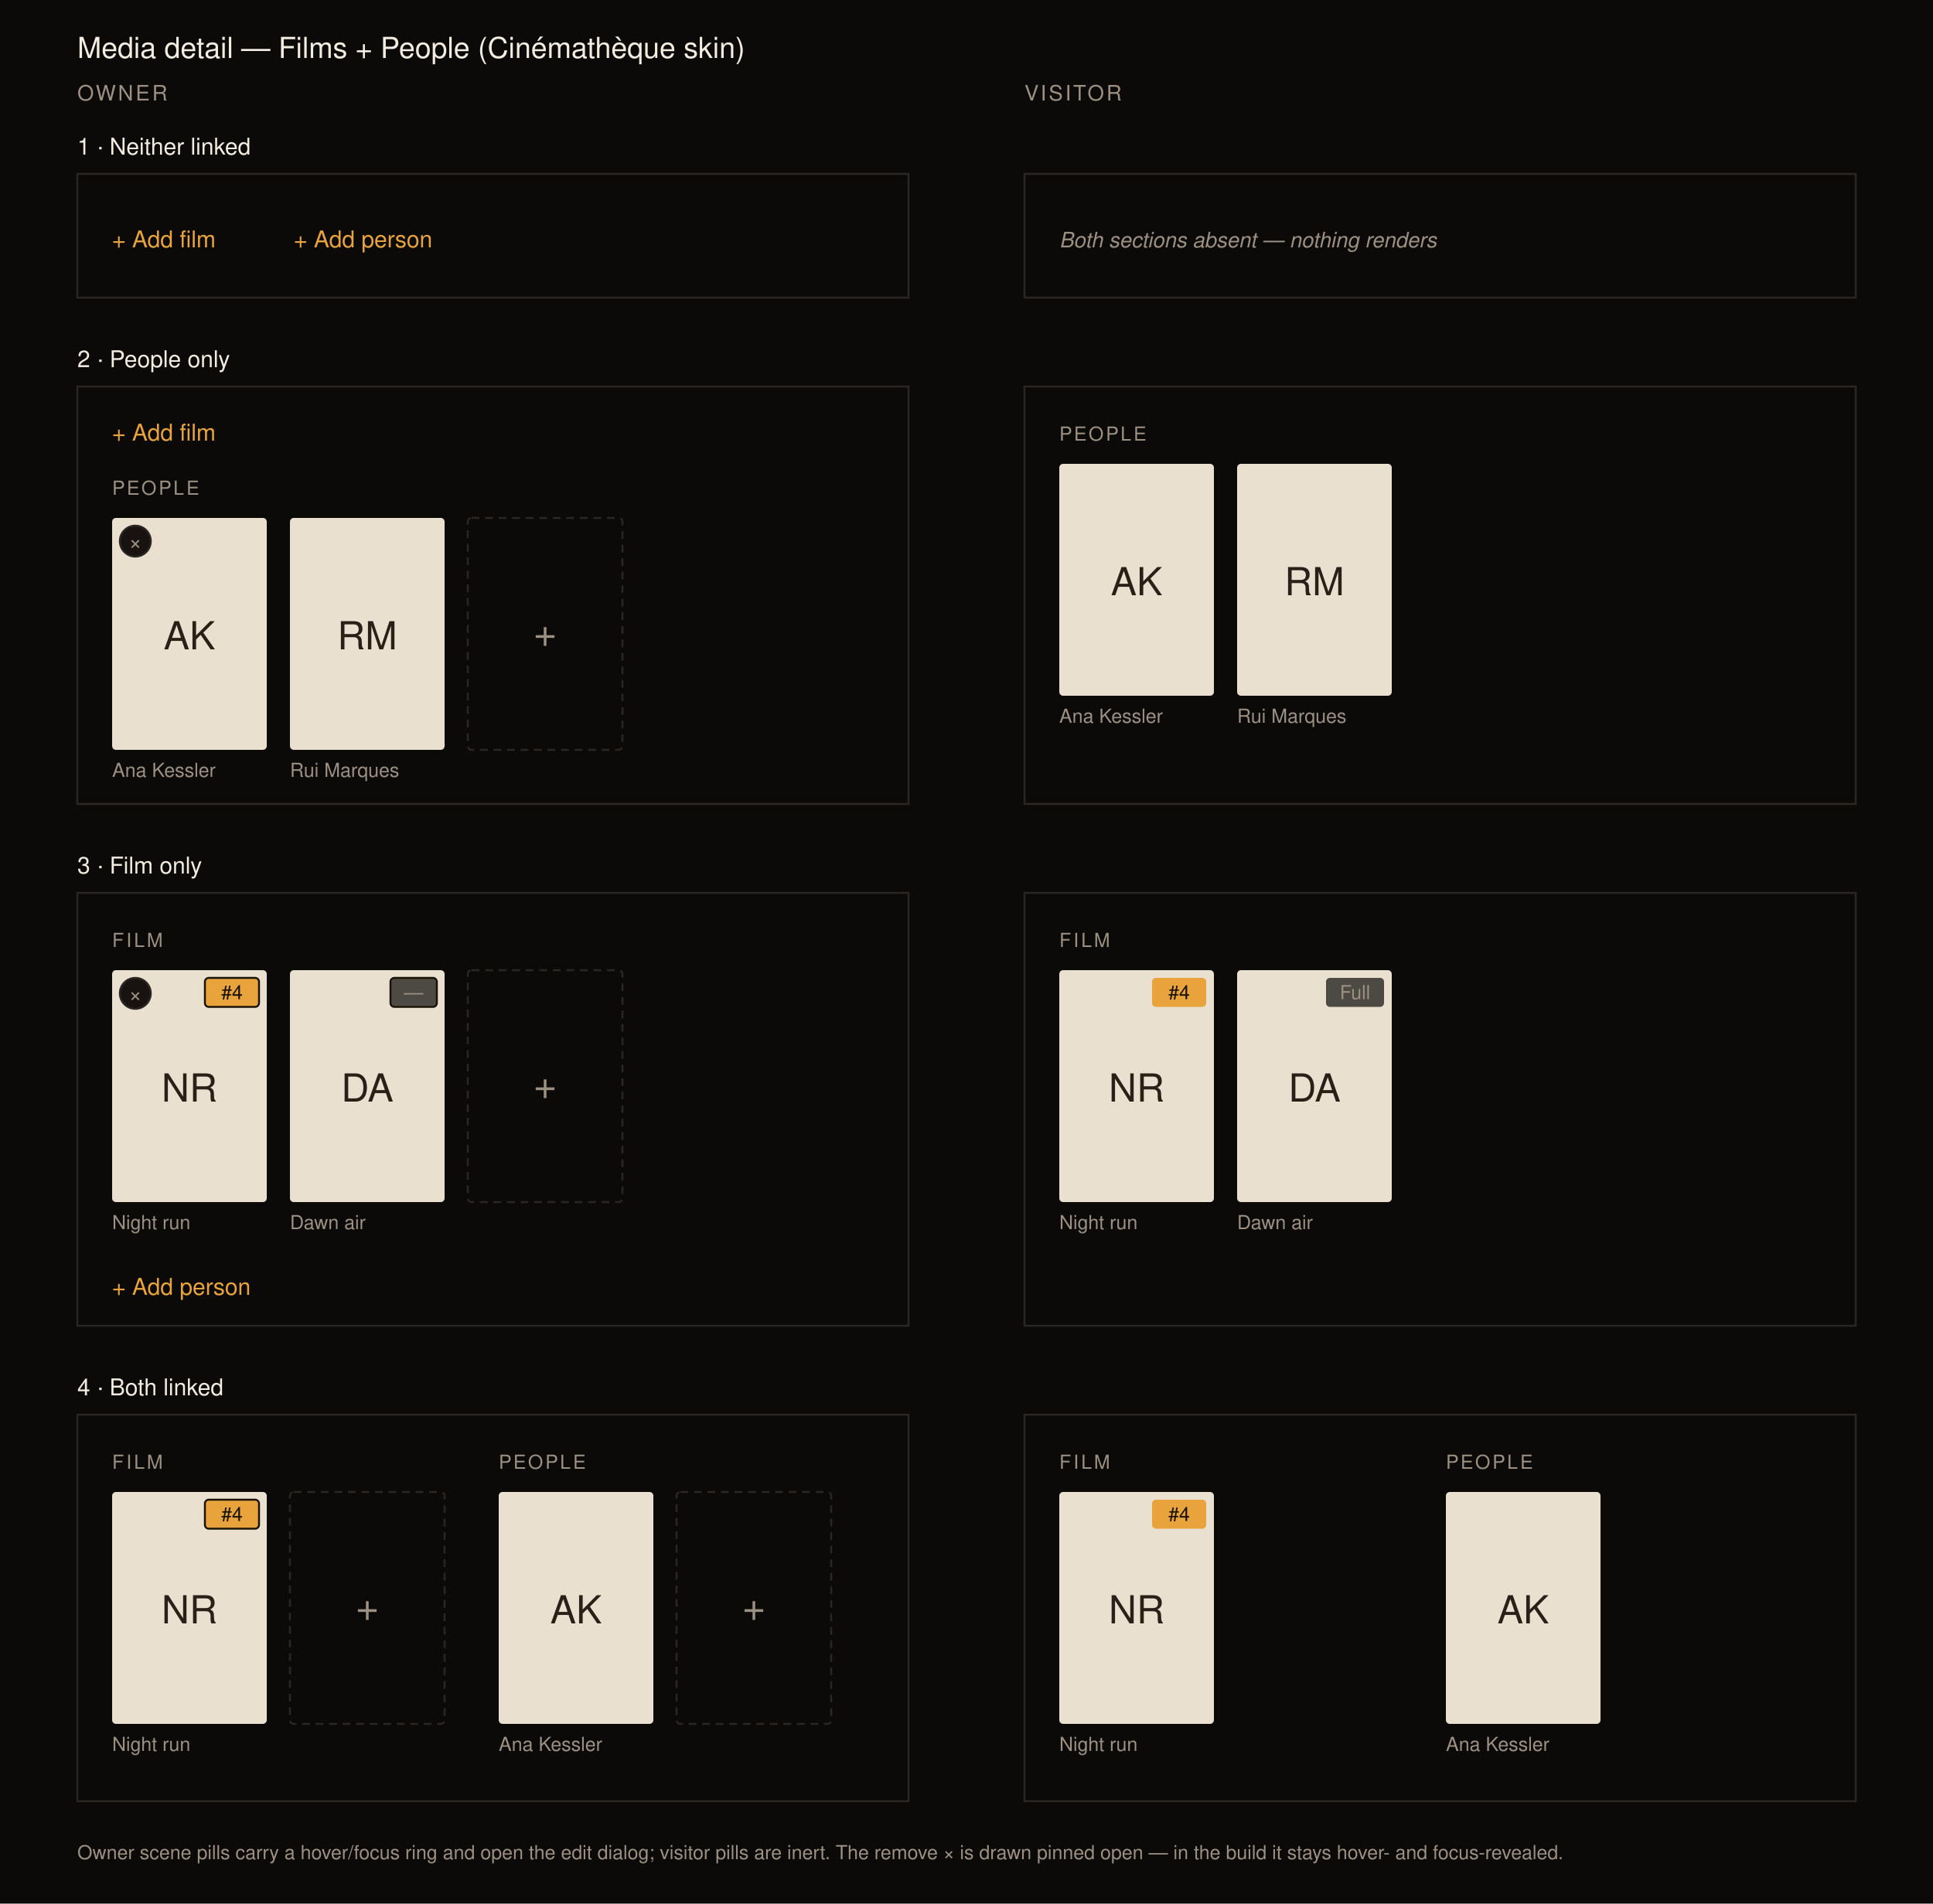
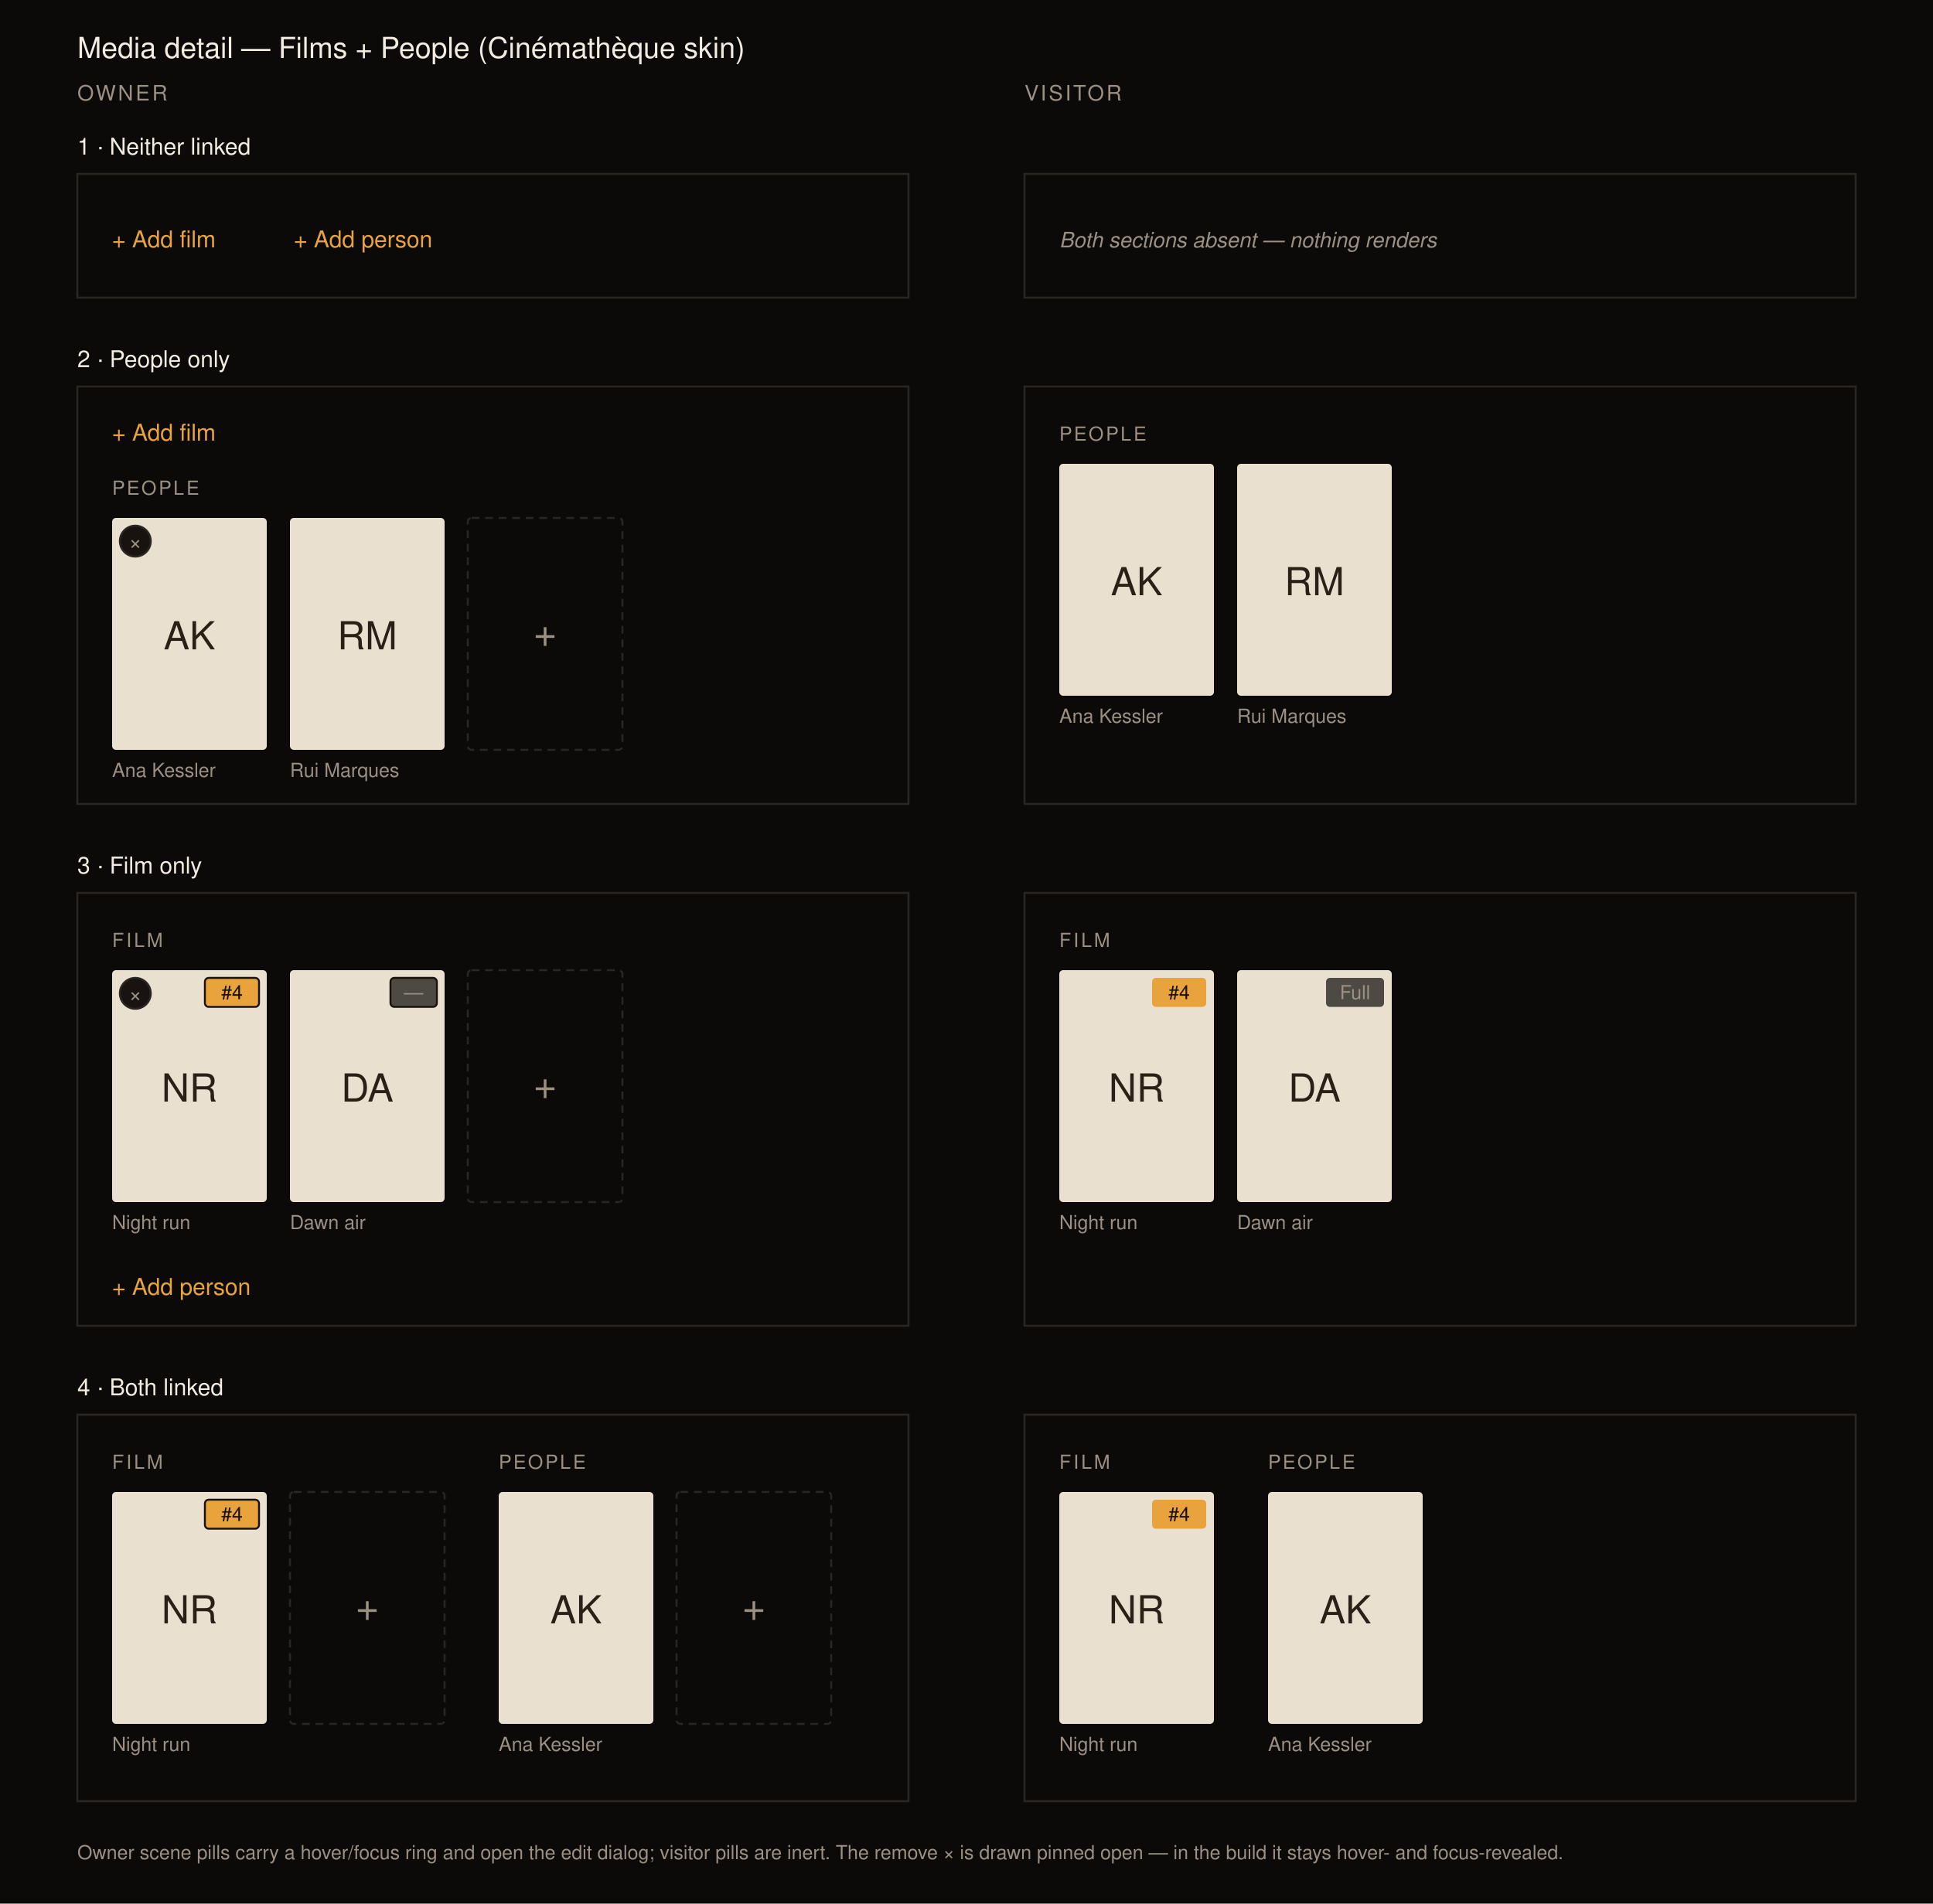
<svg xmlns="http://www.w3.org/2000/svg" width="1000" height="985" viewBox="0 0 1000 985" font-family="Helvetica, Arial, sans-serif" role="img" aria-labelledby="mockup-title mockup-desc">
  <rect width="1000" height="985" fill="#0c0a09" />
  <text x="40" y="30" fill="#f3ece1" font-size="15">Media detail — Films + People (Cinémathèque skin)</text>
  <text x="40" y="52" fill="#9b9082" font-size="11" letter-spacing="1.2">OWNER</text>
  <text x="530" y="52" fill="#9b9082" font-size="11" letter-spacing="1.2">VISITOR</text>
  <text x="40" y="80" fill="#f3ece1" font-size="12">1 · Neither linked</text>
  <rect x="40" y="90" width="430" height="64" fill="none" stroke="#2a2622" />
  <rect x="530" y="90" width="430" height="64" fill="none" stroke="#2a2622" />
  <text x="58" y="128" fill="#e8a33d" font-size="12">+ Add film</text>
  <text x="152" y="128" fill="#e8a33d" font-size="12">+ Add person</text>
  <text x="548" y="128" fill="#9b9082" font-size="11" font-style="italic">Both sections absent — nothing renders</text>
  <text x="40" y="190" fill="#f3ece1" font-size="12">2 · People only</text>
  <rect x="40" y="200" width="430" height="216" fill="none" stroke="#2a2622" />
  <rect x="530" y="200" width="430" height="216" fill="none" stroke="#2a2622" />
  <text x="58" y="228" fill="#e8a33d" font-size="12">+ Add film</text>
  <text x="58" y="256" fill="#9b9082" font-size="10" letter-spacing="1.2">PEOPLE</text>
  <rect x="58" y="268" width="80" height="120" rx="2" fill="#e9e0d0" />
  <text x="98" y="336" fill="#2a2018" font-size="20" text-anchor="middle">AK</text>
  <circle cx="70" cy="280" r="8" fill="#181310" stroke="#2a2622" />
  <text x="70" y="284" fill="#9b9082" font-size="11" text-anchor="middle">×</text>
  <text x="58" y="402" fill="#9b9082" font-size="10">Ana Kessler</text>
  <rect x="150" y="268" width="80" height="120" rx="2" fill="#e9e0d0" />
  <text x="190" y="336" fill="#2a2018" font-size="20" text-anchor="middle">RM</text>
  <text x="150" y="402" fill="#9b9082" font-size="10">Rui Marques</text>
  <rect x="242" y="268" width="80" height="120" rx="2" fill="none" stroke="#2a2622" stroke-dasharray="4 3" />
  <text x="282" y="334" fill="#9b9082" font-size="20" text-anchor="middle">+</text>
  <text x="548" y="228" fill="#9b9082" font-size="10" letter-spacing="1.2">PEOPLE</text>
  <rect x="548" y="240" width="80" height="120" rx="2" fill="#e9e0d0" />
  <text x="588" y="308" fill="#2a2018" font-size="20" text-anchor="middle">AK</text>
  <text x="548" y="374" fill="#9b9082" font-size="10">Ana Kessler</text>
  <rect x="640" y="240" width="80" height="120" rx="2" fill="#e9e0d0" />
  <text x="680" y="308" fill="#2a2018" font-size="20" text-anchor="middle">RM</text>
  <text x="640" y="374" fill="#9b9082" font-size="10">Rui Marques</text>
  <text x="40" y="452" fill="#f3ece1" font-size="12">3 · Film only</text>
  <rect x="40" y="462" width="430" height="224" fill="none" stroke="#2a2622" />
  <rect x="530" y="462" width="430" height="224" fill="none" stroke="#2a2622" />
  <text x="58" y="490" fill="#9b9082" font-size="10" letter-spacing="1.2">FILM</text>
  <rect x="58" y="502" width="80" height="120" rx="2" fill="#e9e0d0" />
  <text x="98" y="570" fill="#2a2018" font-size="20" text-anchor="middle">NR</text>
  <rect x="106" y="506" width="28" height="15" rx="2" fill="#e8a33d" stroke="#1a1206" />
  <text x="120" y="517" fill="#1a1206" font-size="10" text-anchor="middle">#4</text>
  <circle cx="70" cy="514" r="8" fill="#181310" stroke="#2a2622" />
  <text x="70" y="518" fill="#9b9082" font-size="11" text-anchor="middle">×</text>
  <text x="58" y="636" fill="#9b9082" font-size="10">Night run</text>
  <rect x="150" y="502" width="80" height="120" rx="2" fill="#e9e0d0" />
  <text x="190" y="570" fill="#2a2018" font-size="20" text-anchor="middle">DA</text>
  <rect x="202" y="506" width="24" height="15" rx="2" fill="#0c0a09" fill-opacity="0.7" stroke="#1a1206" />
  <text x="214" y="517" fill="#9b9082" font-size="10" text-anchor="middle">—</text>
  <text x="150" y="636" fill="#9b9082" font-size="10">Dawn air</text>
  <rect x="242" y="502" width="80" height="120" rx="2" fill="none" stroke="#2a2622" stroke-dasharray="4 3" />
  <text x="282" y="568" fill="#9b9082" font-size="20" text-anchor="middle">+</text>
  <text x="58" y="670" fill="#e8a33d" font-size="12">+ Add person</text>
  <text x="548" y="490" fill="#9b9082" font-size="10" letter-spacing="1.2">FILM</text>
  <rect x="548" y="502" width="80" height="120" rx="2" fill="#e9e0d0" />
  <text x="588" y="570" fill="#2a2018" font-size="20" text-anchor="middle">NR</text>
  <rect x="596" y="506" width="28" height="15" rx="2" fill="#e8a33d" />
  <text x="610" y="517" fill="#1a1206" font-size="10" text-anchor="middle">#4</text>
  <text x="548" y="636" fill="#9b9082" font-size="10">Night run</text>
  <rect x="640" y="502" width="80" height="120" rx="2" fill="#e9e0d0" />
  <text x="680" y="570" fill="#2a2018" font-size="20" text-anchor="middle">DA</text>
  <rect x="686" y="506" width="30" height="15" rx="2" fill="#0c0a09" fill-opacity="0.7" />
  <text x="701" y="517" fill="#9b9082" font-size="10" text-anchor="middle">Full</text>
  <text x="640" y="636" fill="#9b9082" font-size="10">Dawn air</text>
  <text x="40" y="722" fill="#f3ece1" font-size="12">4 · Both linked</text>
  <rect x="40" y="732" width="430" height="200" fill="none" stroke="#2a2622" />
  <rect x="530" y="732" width="430" height="200" fill="none" stroke="#2a2622" />
  <text x="58" y="760" fill="#9b9082" font-size="10" letter-spacing="1.2">FILM</text>
  <rect x="58" y="772" width="80" height="120" rx="2" fill="#e9e0d0" />
  <text x="98" y="840" fill="#2a2018" font-size="20" text-anchor="middle">NR</text>
  <rect x="106" y="776" width="28" height="15" rx="2" fill="#e8a33d" stroke="#1a1206" />
  <text x="120" y="787" fill="#1a1206" font-size="10" text-anchor="middle">#4</text>
  <text x="58" y="906" fill="#9b9082" font-size="10">Night run</text>
  <rect x="150" y="772" width="80" height="120" rx="2" fill="none" stroke="#2a2622" stroke-dasharray="4 3" />
  <text x="190" y="838" fill="#9b9082" font-size="20" text-anchor="middle">+</text>
  <text x="258" y="760" fill="#9b9082" font-size="10" letter-spacing="1.2">PEOPLE</text>
  <rect x="258" y="772" width="80" height="120" rx="2" fill="#e9e0d0" />
  <text x="298" y="840" fill="#2a2018" font-size="20" text-anchor="middle">AK</text>
  <text x="258" y="906" fill="#9b9082" font-size="10">Ana Kessler</text>
  <rect x="350" y="772" width="80" height="120" rx="2" fill="none" stroke="#2a2622" stroke-dasharray="4 3" />
  <text x="390" y="838" fill="#9b9082" font-size="20" text-anchor="middle">+</text>
  <text x="548" y="760" fill="#9b9082" font-size="10" letter-spacing="1.2">FILM</text>
  <rect x="548" y="772" width="80" height="120" rx="2" fill="#e9e0d0" />
  <text x="588" y="840" fill="#2a2018" font-size="20" text-anchor="middle">NR</text>
  <rect x="596" y="776" width="28" height="15" rx="2" fill="#e8a33d" />
  <text x="610" y="787" fill="#1a1206" font-size="10" text-anchor="middle">#4</text>
  <text x="548" y="906" fill="#9b9082" font-size="10">Night run</text>
-   <text x="748" y="760" fill="#9b9082" font-size="10" letter-spacing="1.2">PEOPLE</text>
-   <rect x="748" y="772" width="80" height="120" rx="2" fill="#e9e0d0" />
-   <text x="788" y="840" fill="#2a2018" font-size="20" text-anchor="middle">AK</text>
-   <text x="748" y="906" fill="#9b9082" font-size="10">Ana Kessler</text>
+   <text x="656" y="760" fill="#9b9082" font-size="10" letter-spacing="1.2">PEOPLE</text>
+   <rect x="656" y="772" width="80" height="120" rx="2" fill="#e9e0d0" />
+   <text x="696" y="840" fill="#2a2018" font-size="20" text-anchor="middle">AK</text>
+   <text x="656" y="906" fill="#9b9082" font-size="10">Ana Kessler</text>
  <text x="40" y="962" fill="#9b9082" font-size="10">Owner scene pills carry a hover/focus ring and open the edit dialog; visitor pills are inert. The remove × is drawn pinned open — in the build it stays hover- and focus-revealed.</text>
</svg>
